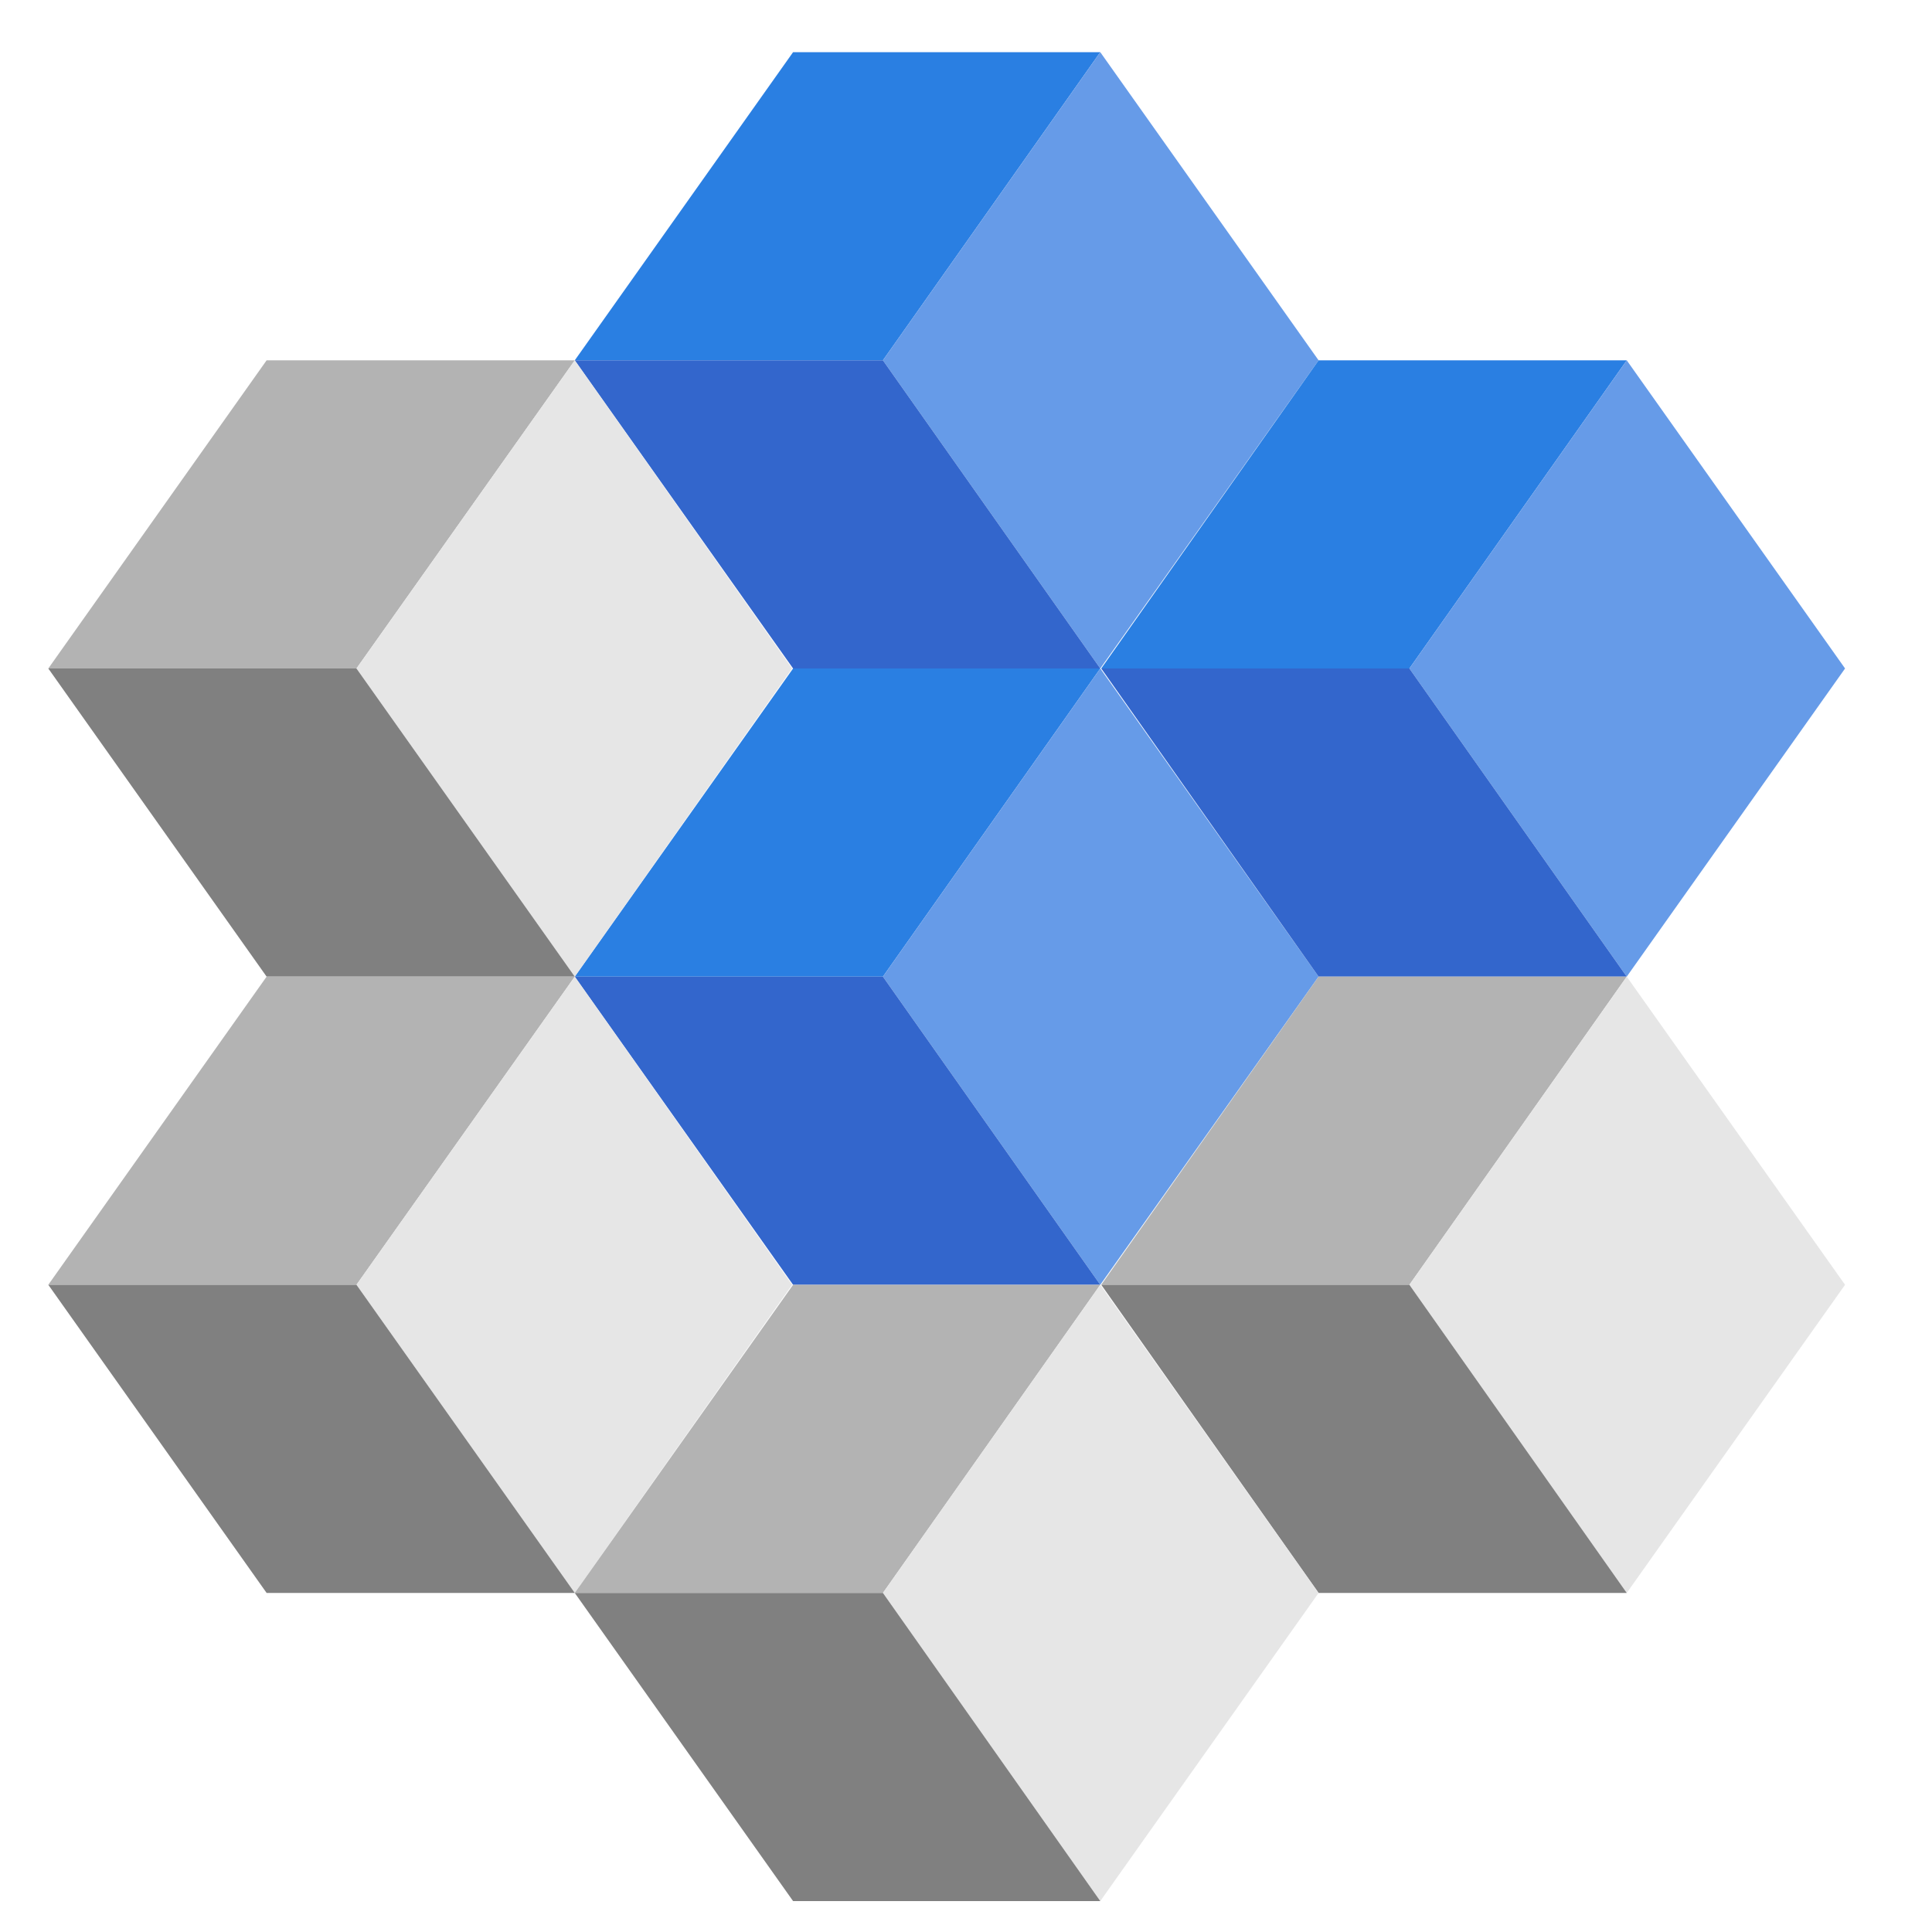
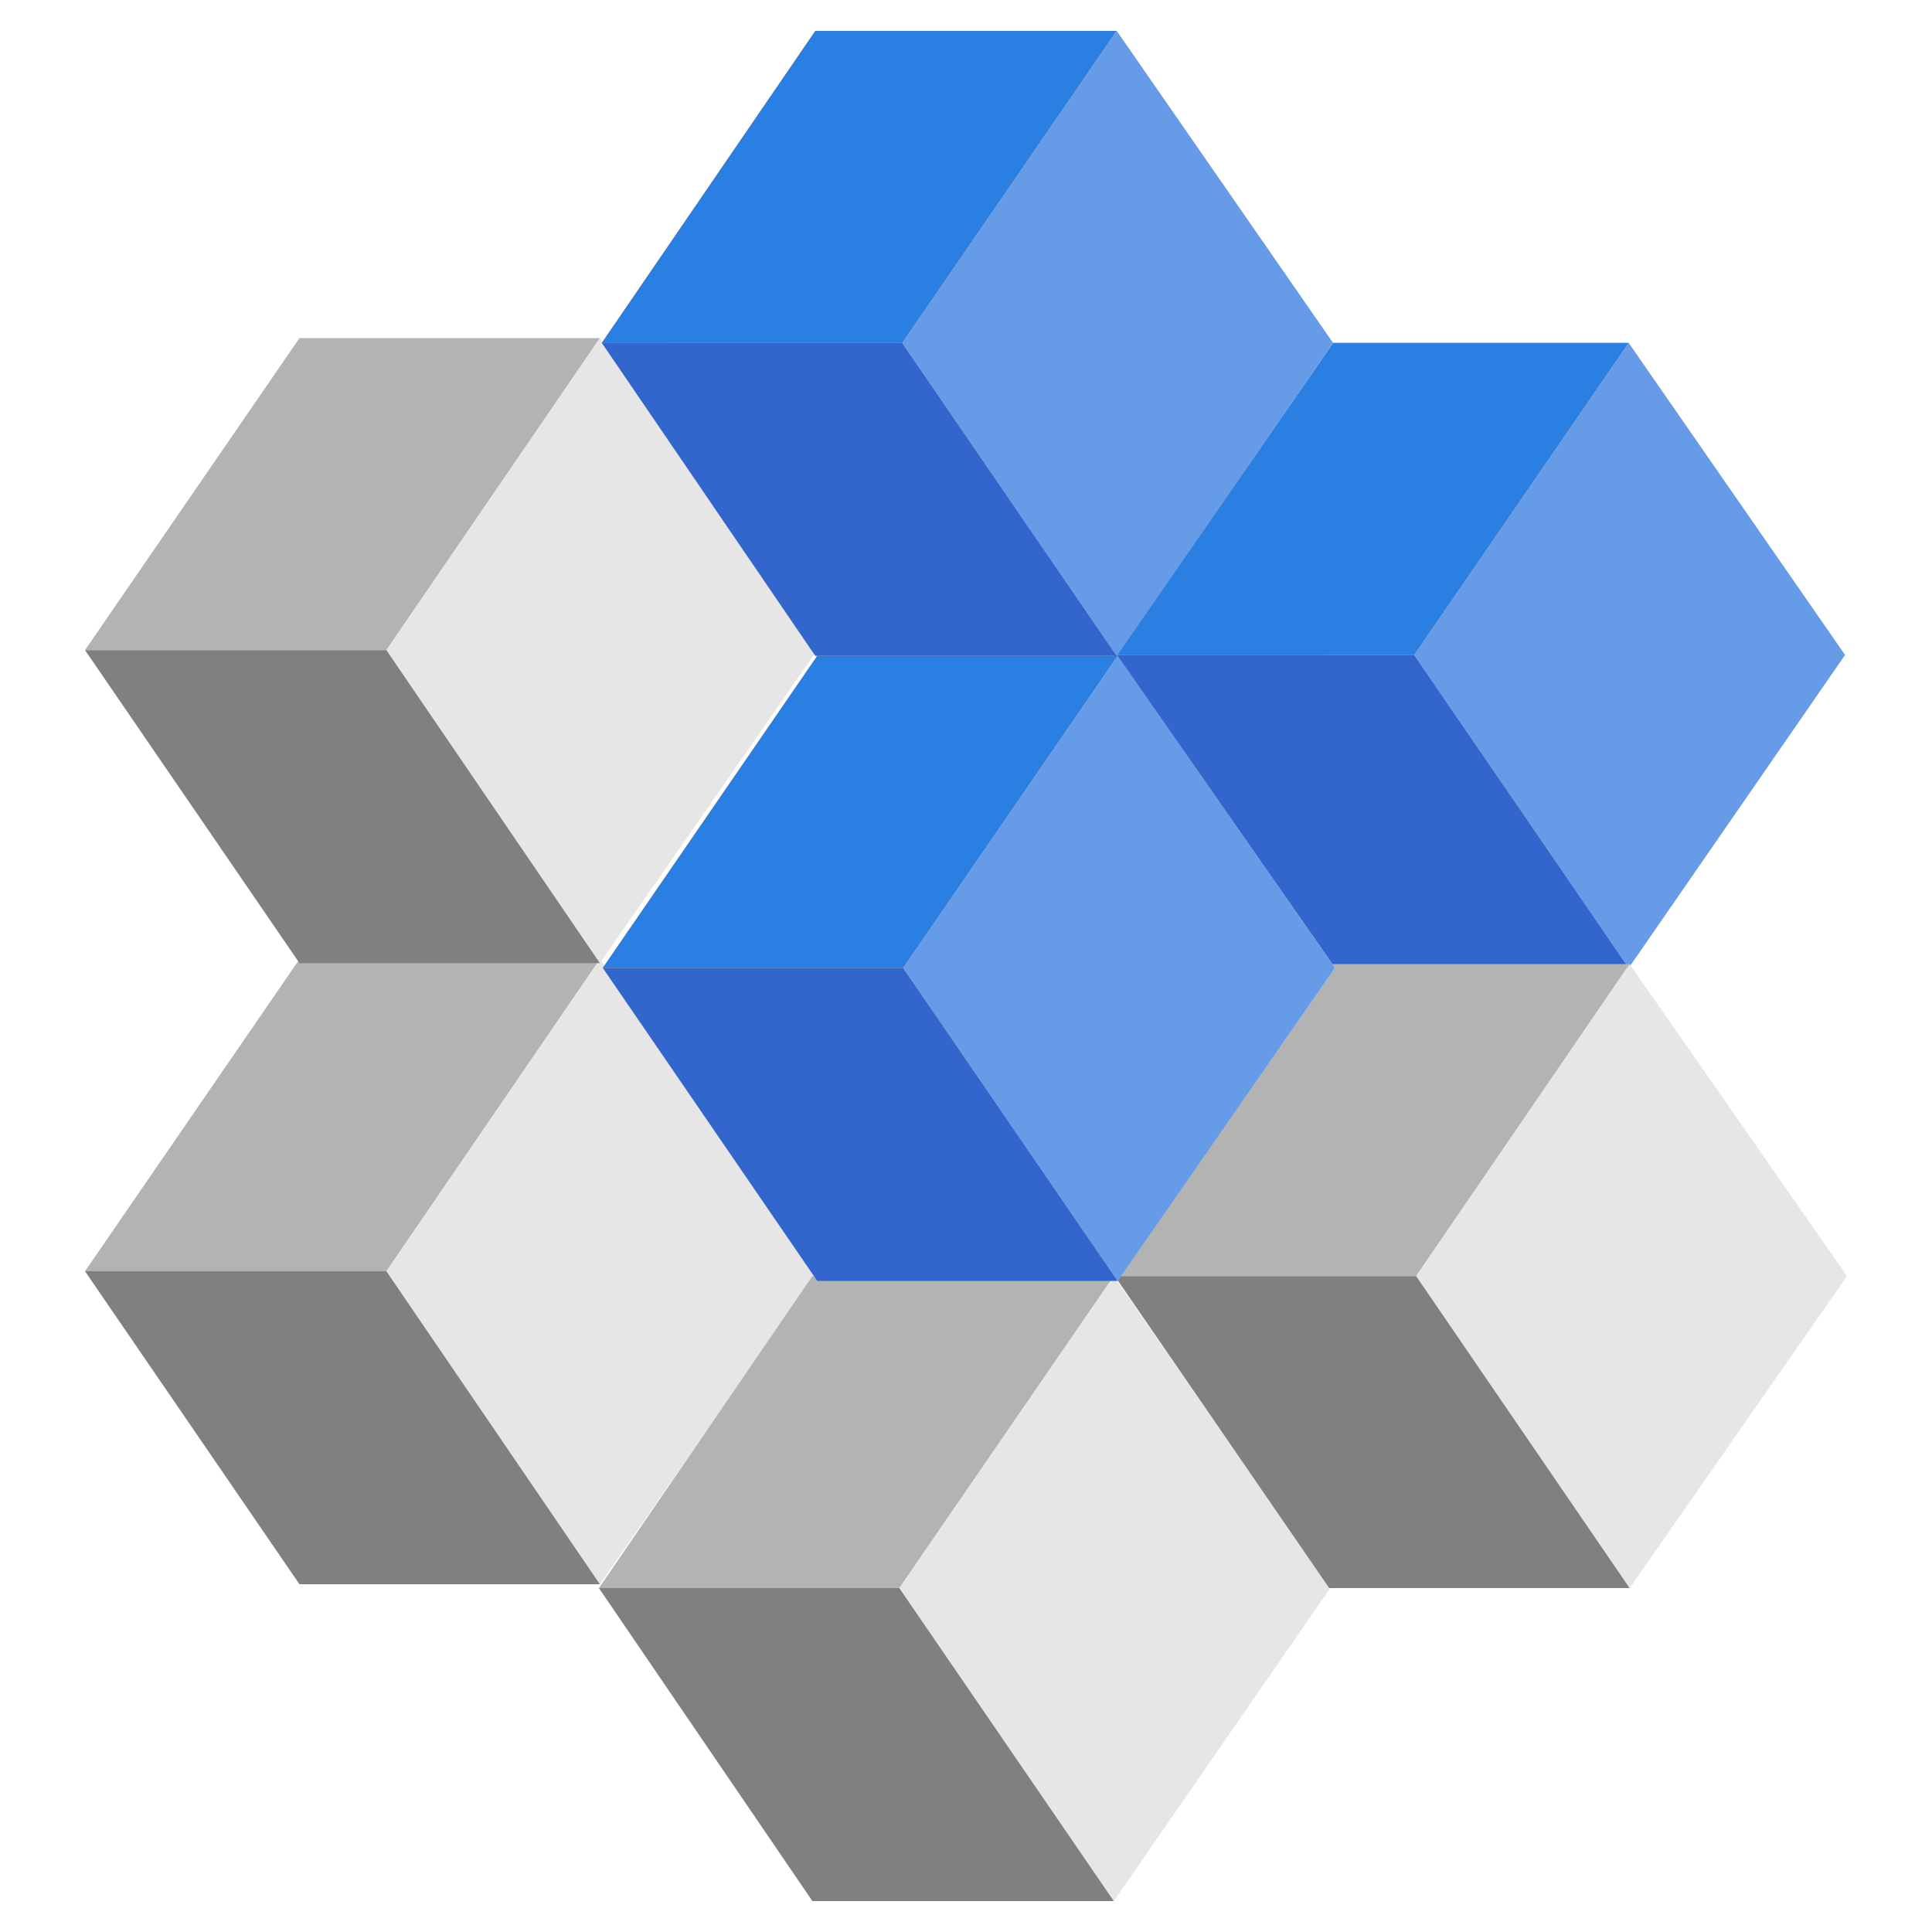
<svg xmlns="http://www.w3.org/2000/svg" version="1.1" id="Layer_1" x="0px" y="0px" viewBox="0 0 200 200" style="enable-background:new 0 0 200 200;" xml:space="preserve">
  <style type="text/css">
- 	.st0{enable-background:new    ;}
+ 	.st0{fill:url(#SVGID_1_);}
	.st1{fill:#2A7FE2;}
- 	.st2{fill:#669BE8;}
- 	.st3{fill:#3366CC;}
- 	.st4{fill:#B3B3B3;}
- 	.st5{fill:#E6E6E6;}
- 	.st6{fill:#808080;}
+ 	.st2{fill:url(#SVGID_2_);}
+ 	.st3{fill:#669BE8;}
+ 	.st4{fill:#3366CC;}
+ 	.st5{fill:#B3B3B3;}
+ 	.st6{fill:#E6E6E6;}
+ 	.st7{fill:#808080;}
+ 	.st8{fill:url(#SVGID_3_);}
+ 	.st9{fill:url(#SVGID_4_);}
+ 	.st10{fill:url(#SVGID_5_);}
+ 	.st11{fill:url(#SVGID_6_);}
</style>
  <g>
-     <g class="st0">
+     <g>
      <g>
-         <polygon class="st1" points="113.9,5.4 91.4,37.3 59.5,37.3 82.1,5.4    " />
+         <linearGradient id="SVGID_1_" gradientUnits="userSpaceOnUse" x1="115.279" y1="51.694" x2="168.602" y2="51.694">
+           <stop offset="0" style="stop-color:#FD7400" />
+           <stop offset="1" style="stop-color:#FF8E39" />
+         </linearGradient>
+         <polygon class="st0" points="168.6,35.5 146.4,67.8 115.3,67.8 137.4,35.5    " />
      </g>
      <g>
-         <polygon class="st2" points="113.9,5.4 136.5,37.3 113.9,69.2 91.4,37.3    " />
+         <polygon class="st1" points="168.6,35.5 146.4,67.8 115.3,67.8 137.4,35.5    " />
+       </g>
+     </g>
+     <g>
+       <g>
+         <linearGradient id="SVGID_2_" gradientUnits="userSpaceOnUse" x1="146.422" y1="67.883" x2="191.05" y2="67.883">
+           <stop offset="0" style="stop-color:#FF8E39;stop-opacity:0" />
+           <stop offset="0.124" style="stop-color:#FF913E;stop-opacity:0.124" />
+           <stop offset="0.266" style="stop-color:#FF994C;stop-opacity:0.266" />
+           <stop offset="0.418" style="stop-color:#FFA663;stop-opacity:0.418" />
+           <stop offset="0.577" style="stop-color:#FFB883;stop-opacity:0.577" />
+           <stop offset="0.74" style="stop-color:#FFD0AD;stop-opacity:0.74" />
+           <stop offset="0.905" style="stop-color:#FFEDDF;stop-opacity:0.905" />
+           <stop offset="1" style="stop-color:#FFFFFF" />
+         </linearGradient>
+         <polygon class="st2" points="168.6,35.5 191,67.8 168.6,100.2 146.4,67.8    " />
      </g>
      <g>
-         <polygon class="st3" points="91.4,37.3 113.9,69.2 82.1,69.2 59.5,37.3    " />
+         <polygon class="st3" points="168.6,35.5 191,67.8 168.6,100.2 146.4,67.8    " />
      </g>
+     </g>
+     <g>
+       <polygon class="st4" points="146.4,67.8 168.6,100.2 137.4,100.2 115.3,67.8   " />
    </g>
  </g>
  <g>
-     <g class="st0">
-       <g>
-         <polygon class="st1" points="113.9,69.2 91.4,101.1 59.5,101.1 82.1,69.2    " />
-       </g>
-       <g>
-         <polygon class="st2" points="113.9,69.2 136.5,101.1 113.9,133 91.4,101.1    " />
-       </g>
-       <g>
-         <polygon class="st3" points="91.4,101.1 113.9,133 82.1,133 59.5,101.1    " />
-       </g>
+     <g>
+       <polygon class="st5" points="62.1,99.3 40,131.6 8.8,131.6 31,99.3   " />
+     </g>
+     <g>
+       <polygon class="st6" points="62.1,99.3 84.6,131.6 62.1,164 40,131.6   " />
+     </g>
+     <g>
+       <polygon class="st7" points="40,131.6 62.1,164 31,164 8.8,131.6   " />
    </g>
  </g>
  <g>
-     <g class="st0">
-       <g>
-         <polygon class="st1" points="168.4,37.3 145.9,69.2 114,69.2 136.5,37.3    " />
-       </g>
-       <g>
-         <polygon class="st2" points="168.4,37.3 191,69.2 168.4,101.1 145.9,69.2    " />
-       </g>
-       <g>
-         <polygon class="st3" points="145.9,69.2 168.4,101.1 136.5,101.1 114,69.2    " />
-       </g>
+     <g>
+       <polygon class="st5" points="115.3,132.1 93.1,164.4 62,164.4 84.1,132.1   " />
+     </g>
+     <g>
+       <polygon class="st6" points="115.3,132.1 137.7,164.4 115.3,196.8 93.1,164.4   " />
+     </g>
+     <g>
+       <polygon class="st7" points="93.1,164.4 115.3,196.8 84.1,196.8 62,164.4   " />
    </g>
  </g>
  <g>
-     <g class="st0">
-       <g>
-         <polygon class="st4" points="168.4,101.1 145.9,133 114,133 136.5,101.1    " />
-       </g>
-       <g>
-         <polygon class="st5" points="168.4,101.1 191,133 168.4,164.9 145.9,133    " />
-       </g>
-       <g>
-         <polygon class="st6" points="145.9,133 168.4,164.9 136.5,164.9 114,133    " />
-       </g>
+     <g>
+       <polygon class="st5" points="168.7,99.8 146.6,132.1 115.4,132.1 137.6,99.8   " />
+     </g>
+     <g>
+       <polygon class="st6" points="168.7,99.8 191.2,132.1 168.7,164.4 146.6,132.1   " />
+     </g>
+     <g>
+       <polygon class="st7" points="146.6,132.1 168.7,164.4 137.6,164.4 115.4,132.1   " />
    </g>
  </g>
  <g>
-     <g class="st0">
-       <g>
-         <polygon class="st4" points="59.5,37.3 36.9,69.2 5,69.2 27.6,37.3    " />
-       </g>
-       <g>
-         <polygon class="st5" points="59.5,37.3 82,69.2 59.5,101.1 36.9,69.2    " />
-       </g>
-       <g>
-         <polygon class="st6" points="36.9,69.2 59.5,101.1 27.6,101.1 5,69.2    " />
-       </g>
+     <g>
+       <polygon class="st5" points="62.1,35 40,67.3 8.8,67.3 31,35   " />
+     </g>
+     <g>
+       <polygon class="st6" points="62.1,35 84.6,67.3 62.1,99.7 40,67.3   " />
+     </g>
+     <g>
+       <polygon class="st7" points="40,67.3 62.1,99.7 31,99.7 8.8,67.3   " />
    </g>
  </g>
  <g>
-     <g class="st0">
+     <g>
      <g>
-         <polygon class="st4" points="59.5,101.1 36.9,133 5,133 27.6,101.1    " />
+         <linearGradient id="SVGID_3_" gradientUnits="userSpaceOnUse" x1="62.407" y1="84.027" x2="115.731" y2="84.027">
+           <stop offset="0" style="stop-color:#FD7400" />
+           <stop offset="1" style="stop-color:#FF8E39" />
+         </linearGradient>
+         <polygon class="st8" points="115.7,67.9 93.5,100.2 62.4,100.2 84.6,67.9    " />
      </g>
      <g>
-         <polygon class="st5" points="59.5,101.1 82,133 59.5,164.9 36.9,133    " />
+         <polygon class="st1" points="115.7,67.9 93.5,100.2 62.4,100.2 84.6,67.9    " />
+       </g>
+     </g>
+     <g>
+       <g>
+         <linearGradient id="SVGID_4_" gradientUnits="userSpaceOnUse" x1="93.55" y1="100.217" x2="138.178" y2="100.217">
+           <stop offset="0" style="stop-color:#FF8E39;stop-opacity:0" />
+           <stop offset="0.124" style="stop-color:#FF913E;stop-opacity:0.124" />
+           <stop offset="0.266" style="stop-color:#FF994C;stop-opacity:0.266" />
+           <stop offset="0.418" style="stop-color:#FFA663;stop-opacity:0.418" />
+           <stop offset="0.577" style="stop-color:#FFB883;stop-opacity:0.577" />
+           <stop offset="0.74" style="stop-color:#FFD0AD;stop-opacity:0.74" />
+           <stop offset="0.905" style="stop-color:#FFEDDF;stop-opacity:0.905" />
+           <stop offset="1" style="stop-color:#FFFFFF" />
+         </linearGradient>
+         <polygon class="st9" points="115.7,67.9 138.2,100.2 115.7,132.6 93.5,100.2    " />
      </g>
      <g>
-         <polygon class="st6" points="36.9,133 59.5,164.9 27.6,164.9 5,133    " />
+         <polygon class="st3" points="115.7,67.9 138.2,100.2 115.7,132.6 93.5,100.2    " />
      </g>
+     </g>
+     <g>
+       <polygon class="st4" points="93.5,100.2 115.7,132.6 84.6,132.6 62.4,100.2   " />
    </g>
  </g>
  <g>
-     <g class="st0">
+     <g>
      <g>
-         <polygon class="st4" points="113.9,133 91.4,164.9 59.5,164.9 82.1,133    " />
+         <linearGradient id="SVGID_5_" gradientUnits="userSpaceOnUse" x1="62.274" y1="19.361" x2="115.598" y2="19.361">
+           <stop offset="0" style="stop-color:#FD7400" />
+           <stop offset="1" style="stop-color:#FF8E39" />
+         </linearGradient>
+         <polygon class="st10" points="115.6,3.2 93.4,35.5 62.3,35.5 84.4,3.2    " />
      </g>
      <g>
-         <polygon class="st5" points="113.9,133 136.5,164.9 113.9,196.8 91.4,164.9    " />
+         <polygon class="st1" points="115.6,3.2 93.4,35.5 62.3,35.5 84.4,3.2    " />
+       </g>
+     </g>
+     <g>
+       <g>
+         <linearGradient id="SVGID_6_" gradientUnits="userSpaceOnUse" x1="93.417" y1="35.55" x2="138.045" y2="35.55">
+           <stop offset="0" style="stop-color:#FF8E39;stop-opacity:0" />
+           <stop offset="0.124" style="stop-color:#FF913E;stop-opacity:0.124" />
+           <stop offset="0.266" style="stop-color:#FF994C;stop-opacity:0.266" />
+           <stop offset="0.418" style="stop-color:#FFA663;stop-opacity:0.418" />
+           <stop offset="0.577" style="stop-color:#FFB883;stop-opacity:0.577" />
+           <stop offset="0.74" style="stop-color:#FFD0AD;stop-opacity:0.74" />
+           <stop offset="0.905" style="stop-color:#FFEDDF;stop-opacity:0.905" />
+           <stop offset="1" style="stop-color:#FFFFFF" />
+         </linearGradient>
+         <polygon class="st11" points="115.6,3.2 138,35.5 115.6,67.9 93.4,35.5    " />
      </g>
      <g>
-         <polygon class="st6" points="91.4,164.9 113.9,196.8 82.1,196.8 59.5,164.9    " />
+         <polygon class="st3" points="115.6,3.2 138,35.5 115.6,67.9 93.4,35.5    " />
      </g>
+     </g>
+     <g>
+       <polygon class="st4" points="93.4,35.5 115.6,67.9 84.4,67.9 62.3,35.5   " />
    </g>
  </g>
</svg>
